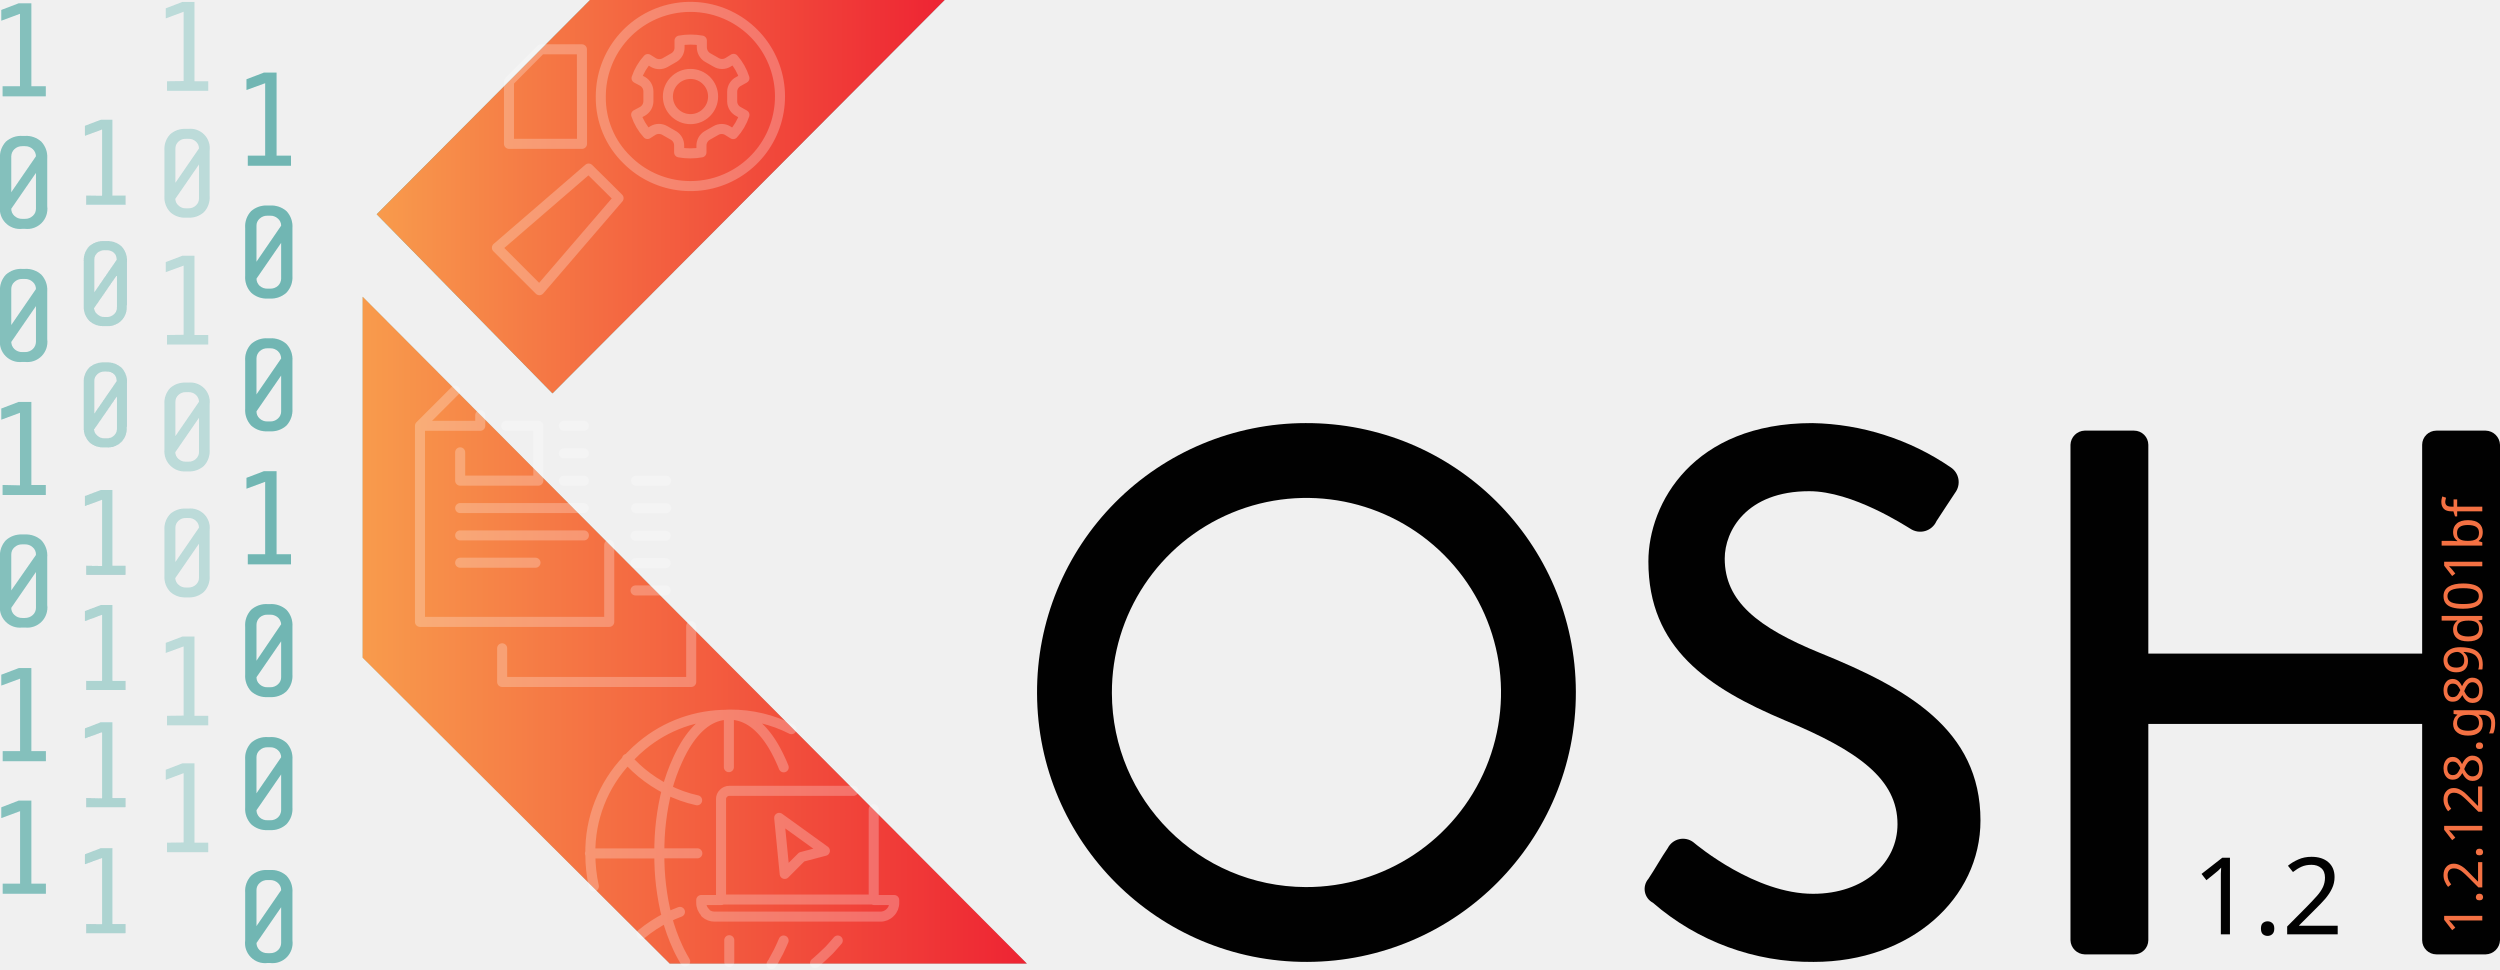
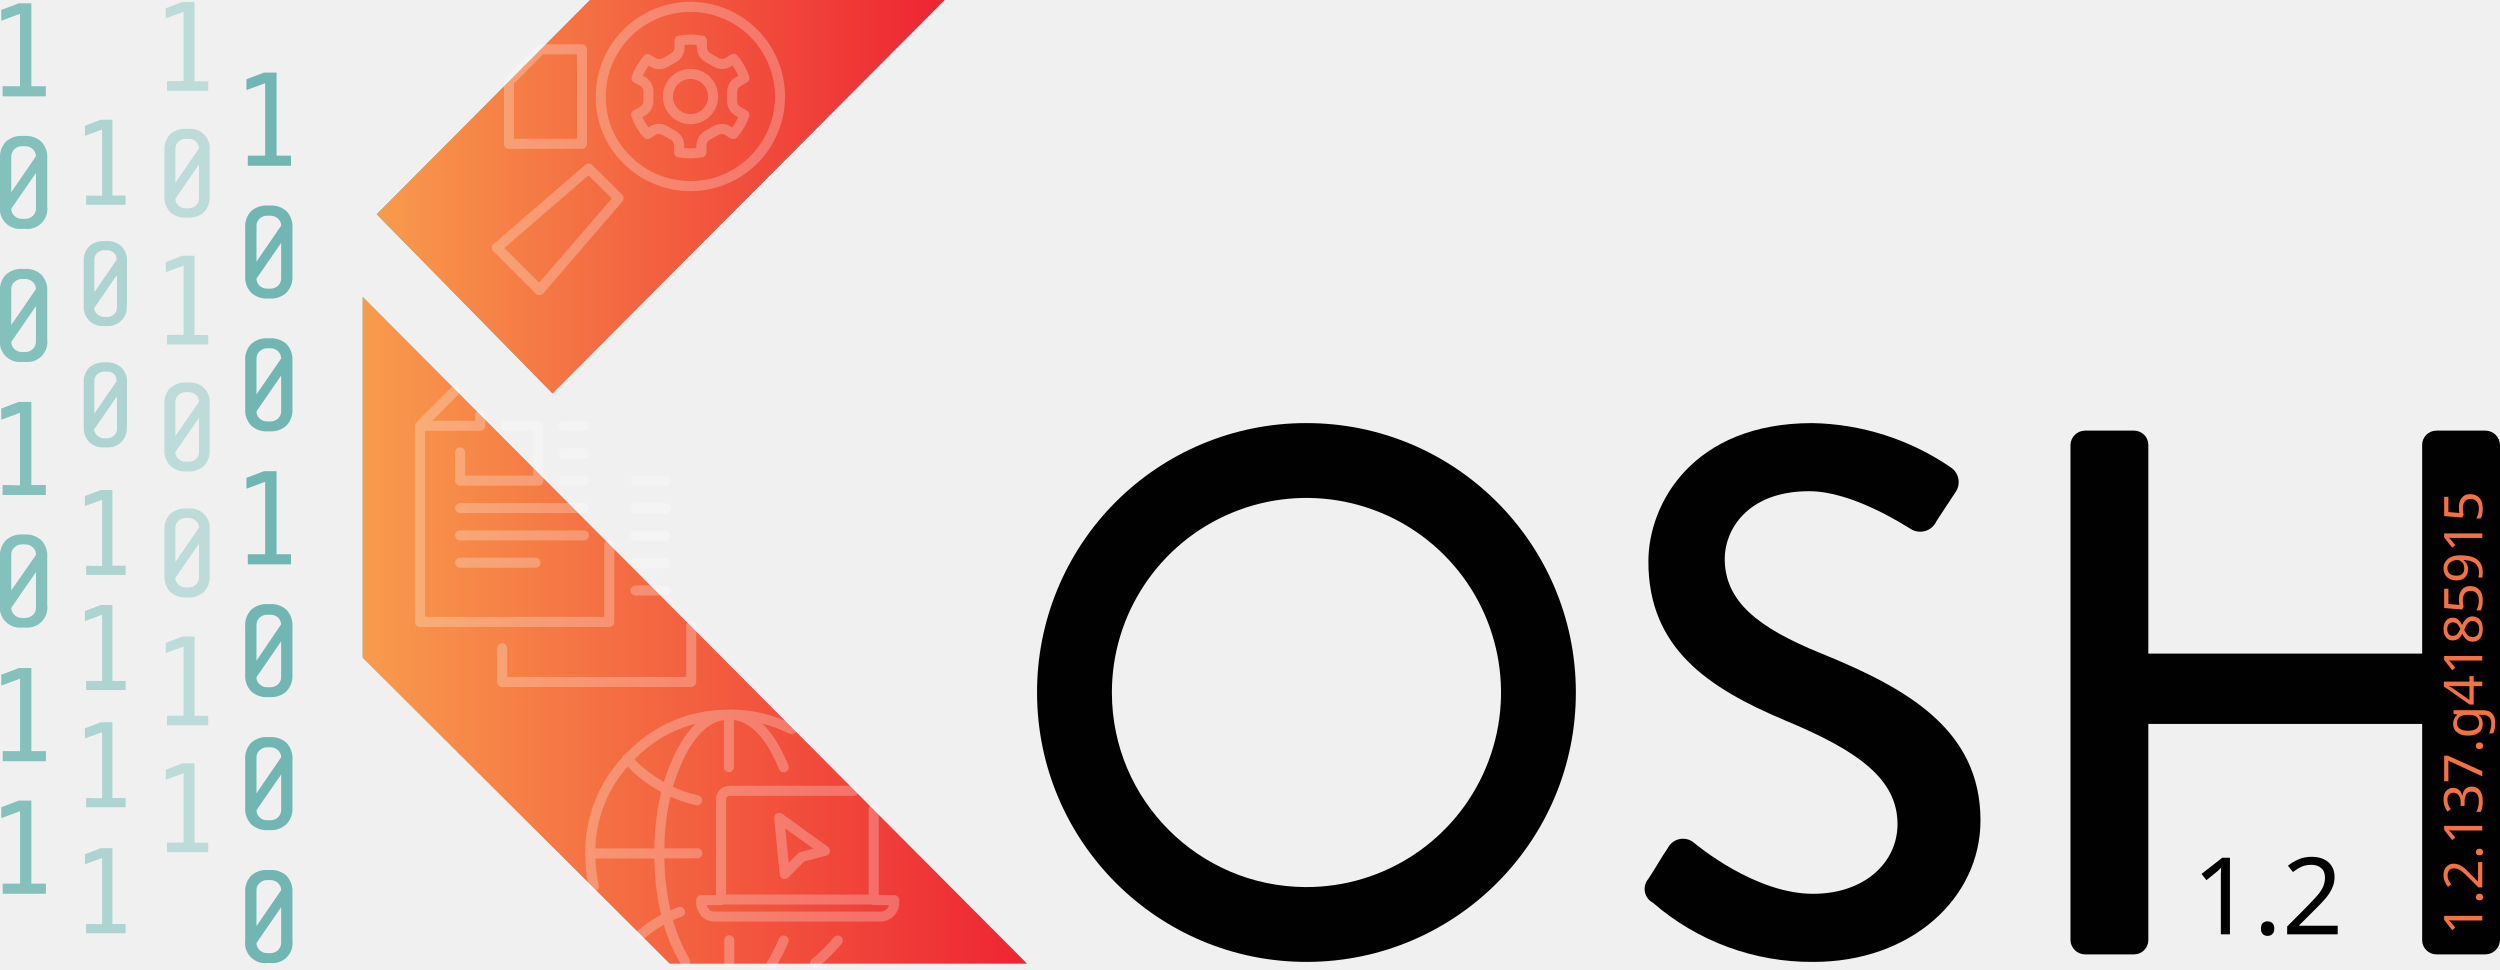
<svg xmlns="http://www.w3.org/2000/svg" xmlns:xlink="http://www.w3.org/1999/xlink" viewBox="0 0 248.88 96.48" version="1.1" id="svg4966">
  <defs id="defs4779">
    <style id="style4771">.cls-1{isolation:isolate;}.cls-2{fill:#010101;}.cls-10,.cls-12,.cls-3{fill:#afdedc;}.cls-10,.cls-11,.cls-12,.cls-13,.cls-3,.cls-9{mix-blend-mode:multiply;}.cls-4{fill:url(#New_Gradient_Swatch_copy_3);}.cls-5{fill:url(#New_Gradient_Swatch_copy_3-2);}.cls-6{opacity:0.25;}.cls-7,.cls-8{fill:none;stroke:#fff;stroke-linecap:round;stroke-linejoin:round;}.cls-7{fill-rule:evenodd;}.cls-10{opacity:0.7;}.cls-11,.cls-12{opacity:0.5;}.cls-13{opacity:0.65;}</style>
    <linearGradient id="New_Gradient_Swatch_copy_3" x1="37.5" y1="19.58" x2="94.04" y2="19.58" gradientUnits="userSpaceOnUse">
      <stop offset="0" stop-color="#f89b4c" id="stop4773" />
      <stop offset="1" stop-color="#ee2433" id="stop4775" />
    </linearGradient>
    <linearGradient id="New_Gradient_Swatch_copy_3-2" x1="36.1" y1="62.73" x2="102.23" y2="62.73" xlink:href="#New_Gradient_Swatch_copy_3" />
    <linearGradient xlink:href="#New_Gradient_Swatch_copy_3" id="linearGradient4972" gradientUnits="userSpaceOnUse" x1="37.5" y1="19.58" x2="94.04" y2="19.58" />
  </defs>
  <path class="cls-2" d="m 129.98,42.12 a 26.82,26.82 0 1 1 -26.74,26.89 26.77,26.77 0 0 1 26.74,-26.89 z m 0,46.19 a 19.37,19.37 0 1 0 -19.29,-19.3 19.37,19.37 0 0 0 19.29,19.3 z" id="path4781" style="isolation:isolate;fill:#010101" />
  <path class="cls-2" d="m 164.1,87.49 c 0.67,-1 1.26,-2.09 1.93,-3.06 a 1.7,1.7 0 0 1 2.54,-0.59 c 0.44,0.37 6.18,5.14 11.92,5.14 5.14,0 8.41,-3.13 8.41,-6.93 0,-4.47 -3.87,-7.3 -11.24,-10.35 -7.6,-3.21 -13.56,-7.16 -13.56,-15.8 0,-5.81 4.47,-13.78 16.31,-13.78 a 25.21,25.21 0 0 1 13.78,4.4 1.76,1.76 0 0 1 0.45,2.53 c -0.6,0.89 -1.27,1.94 -1.86,2.83 a 1.77,1.77 0 0 1 -2.61,0.75 c -0.52,-0.3 -5.74,-3.73 -10.06,-3.73 -6.25,0 -8.41,3.95 -8.41,6.71 0,4.24 3.27,6.85 9.46,9.38 8.64,3.5 16,7.6 16,16.69 0,7.75 -6.92,14.08 -16.61,14.08 a 24.07,24.07 0 0 1 -16,-5.89 1.55,1.55 0 0 1 -0.45,-2.38 z" id="path4783" style="isolation:isolate;fill:#010101" />
  <polygon class="cls-3" points="36.1,29.54 36.1,65.47 66.67,95.93 102.23,95.93 " id="polygon4793" style="isolation:isolate;mix-blend-mode:multiply;fill:#afdedc" />
  <polygon class="cls-3" points="55,39.16 94.04,0 58.74,0 37.5,21.33 " id="polygon4795" style="isolation:isolate;mix-blend-mode:multiply;fill:#afdedc" />
  <polygon class="cls-3" points="55,39.16 94.04,0 58.74,0 37.5,21.33 " id="polygon4797" style="isolation:isolate;mix-blend-mode:multiply;fill:#afdedc" />
  <polygon class="cls-4" points="55,39.16 94.04,0 58.74,0 37.5,21.33 " id="polygon4799" style="isolation:isolate;fill:url(#linearGradient4972)" />
  <polygon class="cls-5" points="36.1,29.54 36.1,65.47 66.67,95.93 102.23,95.93 " id="polygon4801" style="isolation:isolate;fill:url(#New_Gradient_Swatch_copy_3-2)" />
  <g class="cls-6" id="g4805" style="opacity:0.25;isolation:isolate">
    <path class="cls-7" d="m 140,443.25 v 2.82 h 7.78 v -5.46 h -3.2 m 7.74,5.47 h -2 m 0,-2.73 h 2 m 0,-2.74 h -2 M 140,448.8 h 12.3 M 142,439.55 v 1.06 h -6 v 19.52 h 18.84 v -7.67 M 136,440.61 l 3.51,-3.51 m 18,11.71 h 3 m 0,-2.73 h -3 m -13.33,16.68 v 3.35 H 163 v -5.56 m -23,-6.31 h 7.5 m 4.82,-2.72 H 140 m 20.46,5.48 h -3 m 0,-2.72 h 3 m 0,-2.72 h -3" transform="translate(-94.19,-398.22)" id="path4803" style="fill:none;fill-rule:evenodd;stroke:#ffffff;stroke-linecap:round;stroke-linejoin:round" />
  </g>
  <g class="cls-6" id="g4815" style="opacity:0.25;isolation:isolate">
    <polygon class="cls-8" points="50.67,8.11 50.67,14.32 57.94,14.32 57.93,4.91 53.85,4.91 " id="polygon4807" style="fill:none;stroke:#ffffff;stroke-linecap:round;stroke-linejoin:round" />
    <path class="cls-8" d="m 154.27,416.46 -1.48,-1.46 -9.13,7.88 v 0 l 4.23,4.23 v 0 l 7.88,-9.16 z" transform="translate(-94.19,-398.22)" id="path4809" style="fill:none;stroke:#ffffff;stroke-linecap:round;stroke-linejoin:round" />
    <path class="cls-8" d="m 156.62,414.14 a 8.92,8.92 0 1 0 -2.62,-6.31 8.6,8.6 0 0 0 2.62,6.31 z m 1.54,-7.82 -0.6,-0.32 a 5.42,5.42 0 0 1 1.12,-1.9 l 0.56,0.35 a 1.17,1.17 0 0 0 1.17,0 l 0.89,-0.51 a 1.15,1.15 0 0 0 0.54,-1 v -0.68 a 6.21,6.21 0 0 1 2.22,0 v 0.67 a 1.19,1.19 0 0 0 0.55,1 l 0.88,0.5 a 1.15,1.15 0 0 0 1.17,0 l 0.56,-0.35 a 5.4,5.4 0 0 1 1.08,1.92 l -0.59,0.33 a 1.16,1.16 0 0 0 -0.63,1 v 1 a 1.16,1.16 0 0 0 0.63,1 l 0.59,0.33 a 5.4,5.4 0 0 1 -1.12,1.91 l -0.56,-0.35 a 1.15,1.15 0 0 0 -1.17,0 l -0.88,0.5 a 1.18,1.18 0 0 0 -0.55,1 v 0.67 a 6.21,6.21 0 0 1 -2.22,0 v -0.67 a 1.15,1.15 0 0 0 -0.54,-1 l -0.89,-0.51 a 1.17,1.17 0 0 0 -1.17,0 l -0.55,0.35 a 5.38,5.38 0 0 1 -1.13,-1.92 l 0.6,-0.32 a 1.17,1.17 0 0 0 0.62,-1 v -1 a 1.17,1.17 0 0 0 -0.58,-1 z" transform="translate(-94.19,-398.22)" id="path4811" style="fill:none;stroke:#ffffff;stroke-linecap:round;stroke-linejoin:round" />
    <path class="cls-8" d="m 162.93,410.08 a 2.25,2.25 0 0 0 2.25,-2.25 2.25,2.25 0 1 0 -4.5,0 2.25,2.25 0 0 0 2.25,2.25 z" transform="translate(-94.19,-398.22)" id="path4813" style="fill:none;stroke:#ffffff;stroke-linecap:round;stroke-linejoin:round" />
  </g>
  <g class="cls-6" id="g4819" style="opacity:0.25;isolation:isolate">
    <path class="cls-7" d="m 166.75,474.59 v -5.22 h -0.16 c -1.6,0.06 -3,1.09 -4.2,3.07 -0.18,0.3 -0.36,0.63 -0.54,1 l -0.18,0.38 a 18.09,18.09 0 0 0 -1.08,3 12.61,12.61 0 0 0 3,1.07 m 3.14,-8.53 h 0.16 a 13.34,13.34 0 0 1 6.09,1.45 m 6.17,6.14 h -12.37 a 0.79,0.79 0 0 0 -0.57,0.25 0.76,0.76 0 0 0 -0.24,0.57 v 10 h 15.2 v -9 m -7.17,4.76 -1.69,1.69 -0.55,-5.58 4.55,3.28 z m -7.05,-14.16 c 1.6,0.06 3,1.09 4.2,3.07 0.18,0.3 0.36,0.63 0.54,1 l 0.18,0.38 c 0.12,0.26 0.24,0.52 0.34,0.79 m -18.9,11.85 a 14.8,14.8 0 0 1 -0.35,-3.23 v 0 a 13.32,13.32 0 0 1 3.68,-9.4 l 0.37,-0.38 a 14.06,14.06 0 0 1 1.08,-1 13.22,13.22 0 0 1 8.54,-3.07 M 161.88,489 a 12.26,12.26 0 0 0 -1.29,0.56 17.67,17.67 0 0 0 1.08,3 l 0.18,0.38 c 0.18,0.35 0.36,0.68 0.55,1 m -4.35,-2.73 a 13.68,13.68 0 0 1 2.54,-1.66 24.73,24.73 0 0 1 -0.76,-6.37 h -6.91 m 7.67,-6.38 a 24.78,24.78 0 0 0 -0.76,6.37 h 3.78 m -7,-9.41 0.37,0.39 a 14.06,14.06 0 0 0 1.08,1 13.68,13.68 0 0 0 2.54,1.66 m 10.4,17.39 0.08,-0.12 a 0.41,0.41 0 0 1 0.07,-0.11 q 0.27,-0.47 0.54,-1 l 0.18,-0.38 c 0.12,-0.24 0.22,-0.49 0.33,-0.74 m 5.39,0 c -0.21,0.25 -0.43,0.5 -0.65,0.74 -0.22,0.24 -0.24,0.26 -0.37,0.38 q -0.53,0.52 -1.08,1 l -0.16,0.13 M 166,487.82 h -2 v 0.24 a 1.31,1.31 0 0 0 0.41,1 v 0.06 a 1.34,1.34 0 0 0 0.92,0.35 h 16.48 a 1.32,1.32 0 0 0 1,-0.41 1.3,1.3 0 0 0 0.4,-1 v -0.24 h -2 m -14.42,4 V 494" transform="translate(-94.19,-398.22)" id="path4817" style="fill:none;fill-rule:evenodd;stroke:#ffffff;stroke-linecap:round;stroke-linejoin:round" />
  </g>
  <g class="cls-9" id="g4835" style="isolation:isolate;mix-blend-mode:multiply">
    <path class="cls-3" d="m 94.45,406.81 v 1 h 4.3 v -1 h -1.44 v -8.26 h -1.26 l -1.73,0.66 v 1.07 l 1.86,-0.69 v 7.22 z" transform="translate(-94.19,-398.22)" id="path4821" style="mix-blend-mode:multiply;fill:#afdedc" />
    <path class="cls-3" d="M 98.89,418.78 V 414 a 2.21,2.21 0 0 0 -0.59,-1.68 2.26,2.26 0 0 0 -1.63,-0.57 h -0.26 a 2.26,2.26 0 0 0 -1.63,0.57 2.21,2.21 0 0 0 -0.59,1.68 v 4.76 a 2,2 0 0 0 2.22,2.24 h 0.26 a 2,2 0 0 0 2.22,-2.25 z m -1.12,-5 -2.46,3.58 v -3.58 a 1,1 0 0 1 0.31,-0.71 1.09,1.09 0 0 1 0.79,-0.3 h 0.26 a 1.09,1.09 0 0 1 0.79,0.3 1,1 0 0 1 0.31,0.7 z m -2.46,5.22 2.46,-3.57 V 419 a 0.93,0.93 0 0 1 -0.31,0.71 1.09,1.09 0 0 1 -0.79,0.3 h -0.26 a 1.09,1.09 0 0 1 -0.79,-0.3 0.93,0.93 0 0 1 -0.31,-0.71 z" transform="translate(-94.19,-398.22)" id="path4823" style="mix-blend-mode:multiply;fill:#afdedc" />
    <path class="cls-3" d="m 98.89,432 v -4.76 a 2.21,2.21 0 0 0 -0.59,-1.68 2.26,2.26 0 0 0 -1.63,-0.57 h -0.26 a 2.26,2.26 0 0 0 -1.63,0.57 2.21,2.21 0 0 0 -0.59,1.68 V 432 a 2,2 0 0 0 2.22,2.25 h 0.26 A 2,2 0 0 0 98.89,432 Z m -1.12,-5 -2.46,3.58 V 427 a 0.93,0.93 0 0 1 0.31,-0.71 1.09,1.09 0 0 1 0.79,-0.3 h 0.26 a 1.09,1.09 0 0 1 0.79,0.3 0.93,0.93 0 0 1 0.31,0.71 z m -2.46,5.26 2.46,-3.57 v 3.57 a 1,1 0 0 1 -0.31,0.71 1.09,1.09 0 0 1 -0.79,0.3 h -0.26 a 1.09,1.09 0 0 1 -0.79,-0.3 1,1 0 0 1 -0.31,-0.71 z" transform="translate(-94.19,-398.22)" id="path4825" style="mix-blend-mode:multiply;fill:#afdedc" />
    <path class="cls-3" d="m 94.45,446.5 v 1 h 4.3 v -1 h -1.44 v -8.27 h -1.26 l -1.73,0.66 V 440 l 1.86,-0.69 v 7.23 z" transform="translate(-94.19,-398.22)" id="path4827" style="mix-blend-mode:multiply;fill:#afdedc" />
    <path class="cls-3" d="m 98.89,458.47 v -4.76 A 2.21,2.21 0 0 0 98.3,452 2.26,2.26 0 0 0 96.67,451.43 h -0.26 a 2.26,2.26 0 0 0 -1.63,0.57 2.21,2.21 0 0 0 -0.59,1.68 v 4.76 a 2,2 0 0 0 2.22,2.25 h 0.26 a 2,2 0 0 0 2.22,-2.25 z m -1.12,-5 -2.46,3.53 v -3.58 a 0.93,0.93 0 0 1 0.31,-0.71 1.09,1.09 0 0 1 0.79,-0.3 h 0.26 a 1.09,1.09 0 0 1 0.79,0.3 0.93,0.93 0 0 1 0.31,0.75 z m -2.46,5.26 2.46,-3.57 v 3.57 a 0.93,0.93 0 0 1 -0.31,0.71 1.09,1.09 0 0 1 -0.79,0.3 h -0.26 a 1.09,1.09 0 0 1 -0.79,-0.3 0.93,0.93 0 0 1 -0.31,-0.72 z" transform="translate(-94.19,-398.22)" id="path4829" style="mix-blend-mode:multiply;fill:#afdedc" />
    <path class="cls-3" d="m 94.46,473 v 1 h 4.3 v -1 h -1.45 v -8.27 h -1.25 l -1.74,0.66 v 1.08 l 1.87,-0.69 V 473 Z" transform="translate(-94.19,-398.22)" id="path4831" style="mix-blend-mode:multiply;fill:#afdedc" />
    <path class="cls-3" d="m 94.46,486.19 v 1 h 4.3 v -1 h -1.45 v -8.27 h -1.25 l -1.74,0.67 v 1.07 l 1.87,-0.69 v 7.22 z" transform="translate(-94.19,-398.22)" id="path4833" style="mix-blend-mode:multiply;fill:#afdedc" />
  </g>
  <g class="cls-9" id="g4851" style="isolation:isolate;mix-blend-mode:multiply">
    <path class="cls-3" d="m 118.86,413.72 v 1 h 4.3 v -1 h -1.44 v -8.27 h -1.26 l -1.73,0.66 v 1.07 l 1.86,-0.68 v 7.22 z" transform="translate(-94.19,-398.22)" id="path4837" style="mix-blend-mode:multiply;fill:#afdedc" />
    <path class="cls-3" d="m 123.3,425.69 v -4.77 a 2.21,2.21 0 0 0 -0.59,-1.68 2.3,2.3 0 0 0 -1.63,-0.56 h -0.26 a 2.3,2.3 0 0 0 -1.63,0.56 2.21,2.21 0 0 0 -0.59,1.68 v 4.77 a 2.2,2.2 0 0 0 0.6,1.67 2.26,2.26 0 0 0 1.62,0.58 h 0.26 a 2.26,2.26 0 0 0 1.62,-0.58 2.2,2.2 0 0 0 0.6,-1.67 z m -1.12,-5 -2.46,3.59 v -3.59 a 0.91,0.91 0 0 1 0.31,-0.7 1.09,1.09 0 0 1 0.79,-0.3 h 0.26 a 1.09,1.09 0 0 1 0.79,0.3 0.91,0.91 0 0 1 0.31,0.68 z m -2.46,5.27 2.46,-3.57 v 3.57 a 1,1 0 0 1 -0.31,0.71 1.13,1.13 0 0 1 -0.79,0.29 h -0.26 a 1.13,1.13 0 0 1 -0.79,-0.29 1,1 0 0 1 -0.31,-0.73 z" transform="translate(-94.19,-398.22)" id="path4839" style="mix-blend-mode:multiply;fill:#afdedc" />
    <path class="cls-3" d="m 123.3,438.91 v -4.76 a 2.21,2.21 0 0 0 -0.59,-1.68 2.26,2.26 0 0 0 -1.63,-0.57 h -0.26 a 2.26,2.26 0 0 0 -1.63,0.57 2.21,2.21 0 0 0 -0.59,1.68 v 4.76 a 2.23,2.23 0 0 0 0.6,1.68 2.26,2.26 0 0 0 1.62,0.57 h 0.26 a 2.26,2.26 0 0 0 1.62,-0.57 2.23,2.23 0 0 0 0.6,-1.68 z m -1.12,-5 -2.46,3.58 v -3.59 a 1,1 0 0 1 0.31,-0.71 1.09,1.09 0 0 1 0.79,-0.3 h 0.26 a 1.09,1.09 0 0 1 0.79,0.3 1,1 0 0 1 0.31,0.71 z m -2.46,5.26 2.46,-3.57 v 3.57 a 0.93,0.93 0 0 1 -0.31,0.71 1.09,1.09 0 0 1 -0.79,0.3 h -0.26 a 1.09,1.09 0 0 1 -0.79,-0.3 0.93,0.93 0 0 1 -0.31,-0.72 z" transform="translate(-94.19,-398.22)" id="path4841" style="mix-blend-mode:multiply;fill:#afdedc" />
    <path class="cls-3" d="m 118.86,453.4 v 1 h 4.3 v -1 h -1.44 v -8.27 h -1.26 l -1.73,0.66 v 1.08 l 1.86,-0.69 v 7.22 z" transform="translate(-94.19,-398.22)" id="path4843" style="mix-blend-mode:multiply;fill:#afdedc" />
    <path class="cls-3" d="m 123.3,465.37 v -4.76 a 2.21,2.21 0 0 0 -0.59,-1.68 2.26,2.26 0 0 0 -1.63,-0.57 h -0.26 a 2.26,2.26 0 0 0 -1.63,0.57 2.21,2.21 0 0 0 -0.59,1.68 v 4.76 a 2.23,2.23 0 0 0 0.6,1.68 2.26,2.26 0 0 0 1.62,0.57 h 0.26 a 2.26,2.26 0 0 0 1.62,-0.57 2.23,2.23 0 0 0 0.6,-1.68 z m -1.12,-5 -2.46,3.63 v -3.59 a 1,1 0 0 1 0.31,-0.71 1.13,1.13 0 0 1 0.79,-0.29 h 0.26 a 1.13,1.13 0 0 1 0.79,0.29 1,1 0 0 1 0.31,0.66 z m -2.46,5.27 2.46,-3.58 v 3.58 a 0.91,0.91 0 0 1 -0.31,0.7 1.09,1.09 0 0 1 -0.79,0.3 h -0.26 a 1.09,1.09 0 0 1 -0.79,-0.3 0.91,0.91 0 0 1 -0.31,-0.71 z" transform="translate(-94.19,-398.22)" id="path4845" style="mix-blend-mode:multiply;fill:#afdedc" />
    <path class="cls-3" d="m 123.3,478.61 v -4.76 a 2.21,2.21 0 0 0 -0.59,-1.68 2.26,2.26 0 0 0 -1.63,-0.57 h -0.26 a 2.26,2.26 0 0 0 -1.63,0.57 2.21,2.21 0 0 0 -0.59,1.68 v 4.76 a 2.2,2.2 0 0 0 0.6,1.67 2.26,2.26 0 0 0 1.62,0.58 h 0.26 a 2.26,2.26 0 0 0 1.62,-0.58 2.2,2.2 0 0 0 0.6,-1.67 z m -1.12,-5 -2.46,3.59 v -3.59 a 0.93,0.93 0 0 1 0.31,-0.7 1.09,1.09 0 0 1 0.79,-0.3 h 0.26 a 1.09,1.09 0 0 1 0.79,0.3 0.93,0.93 0 0 1 0.31,0.68 z m -2.46,5.27 2.46,-3.57 v 3.57 a 1,1 0 0 1 -0.31,0.71 1.09,1.09 0 0 1 -0.79,0.29 h -0.26 a 1.09,1.09 0 0 1 -0.79,-0.29 1,1 0 0 1 -0.31,-0.73 z" transform="translate(-94.19,-398.22)" id="path4847" style="mix-blend-mode:multiply;fill:#afdedc" />
    <path class="cls-3" d="m 123.3,491.84 v -4.76 a 2.21,2.21 0 0 0 -0.59,-1.68 2.26,2.26 0 0 0 -1.63,-0.57 h -0.26 a 2.26,2.26 0 0 0 -1.63,0.57 2.21,2.21 0 0 0 -0.59,1.68 v 4.76 a 2,2 0 0 0 2.22,2.25 h 0.26 a 2,2 0 0 0 2.22,-2.25 z m -1.12,-5 -2.46,3.58 v -3.58 a 0.93,0.93 0 0 1 0.31,-0.71 1.09,1.09 0 0 1 0.79,-0.3 h 0.26 a 1.09,1.09 0 0 1 0.79,0.3 0.93,0.93 0 0 1 0.31,0.7 z m -2.46,5.26 2.46,-3.57 v 3.57 a 1,1 0 0 1 -0.31,0.71 1.09,1.09 0 0 1 -0.79,0.3 h -0.26 a 1.09,1.09 0 0 1 -0.79,-0.3 1,1 0 0 1 -0.31,-0.72 z" transform="translate(-94.19,-398.22)" id="path4849" style="mix-blend-mode:multiply;fill:#afdedc" />
  </g>
  <path class="cls-10" d="m 16.63,8.09 v 0.95 h 4.1 V 8.09 h -1.37 v -7.9 h -1.2 L 16.5,0.83 v 1 l 1.78,-0.66 v 6.9 z" id="path4853" style="opacity:0.7;isolation:isolate;mix-blend-mode:multiply;fill:#afdedc" />
  <path class="cls-10" d="M 20.87,19.53 V 14.98 A 1.93,1.93 0 0 0 18.75,12.83 H 18.5 a 2.18,2.18 0 0 0 -1.56,0.54 2.14,2.14 0 0 0 -0.57,1.61 v 4.55 a 2.11,2.11 0 0 0 0.58,1.59 2.13,2.13 0 0 0 1.55,0.55 h 0.25 a 2.15,2.15 0 0 0 1.55,-0.55 2.1,2.1 0 0 0 0.57,-1.59 z m -1.06,-4.75 -2.35,3.42 v -3.42 a 0.91,0.91 0 0 1 0.3,-0.68 1,1 0 0 1 0.75,-0.28 h 0.25 a 1,1 0 0 1 0.75,0.28 0.91,0.91 0 0 1 0.3,0.68 z m -2.35,5 2.35,-3.41 v 3.41 a 0.89,0.89 0 0 1 -0.3,0.67 1.05,1.05 0 0 1 -0.75,0.29 h -0.25 a 1,1 0 0 1 -0.75,-0.29 0.89,0.89 0 0 1 -0.31,-0.67 z" id="path4855" style="opacity:0.7;isolation:isolate;mix-blend-mode:multiply;fill:#afdedc" />
  <path class="cls-10" d="m 16.63,33.35 v 0.95 h 4.1 v -0.95 h -1.37 v -7.89 h -1.2 l -1.66,0.63 v 1 l 1.78,-0.65 v 6.89 z" id="path4857" style="opacity:0.7;isolation:isolate;mix-blend-mode:multiply;fill:#afdedc" />
  <path class="cls-10" d="M 20.87,44.78 V 40.24 A 1.93,1.93 0 0 0 18.75,38.09 H 18.5 a 2.18,2.18 0 0 0 -1.56,0.54 2.14,2.14 0 0 0 -0.57,1.61 v 4.54 a 2,2 0 0 0 2.13,2.15 h 0.25 a 2.15,2.15 0 0 0 1.55,-0.55 2.11,2.11 0 0 0 0.57,-1.6 z M 19.81,40 17.46,43.42 V 40 a 0.91,0.91 0 0 1 0.3,-0.68 1,1 0 0 1 0.75,-0.28 h 0.25 a 1,1 0 0 1 0.75,0.28 0.91,0.91 0 0 1 0.3,0.68 z m -2.35,5 2.35,-3.41 V 45 a 0.9,0.9 0 0 1 -0.3,0.68 1,1 0 0 1 -0.75,0.28 h -0.25 a 1,1 0 0 1 -0.75,-0.28 0.9,0.9 0 0 1 -0.31,-0.66 z" id="path4859" style="opacity:0.7;isolation:isolate;mix-blend-mode:multiply;fill:#afdedc" />
  <path class="cls-10" d="m 16.63,71.26 v 0.95 h 4.1 v -0.95 h -1.37 v -7.89 h -1.2 L 16.5,64 v 1 l 1.78,-0.65 v 6.89 z" id="path4861" style="opacity:0.7;isolation:isolate;mix-blend-mode:multiply;fill:#afdedc" />
  <path class="cls-10" d="M 20.87,57.32 V 52.78 A 1.93,1.93 0 0 0 18.75,50.63 H 18.5 a 2.18,2.18 0 0 0 -1.56,0.54 2.14,2.14 0 0 0 -0.57,1.61 v 4.55 a 2.09,2.09 0 0 0 0.58,1.59 2.13,2.13 0 0 0 1.55,0.55 h 0.25 a 2.15,2.15 0 0 0 1.55,-0.55 2.09,2.09 0 0 0 0.57,-1.6 z m -1.06,-4.79 -2.35,3.42 v -3.42 a 0.91,0.91 0 0 1 0.3,-0.68 1,1 0 0 1 0.75,-0.28 h 0.25 a 1,1 0 0 1 0.75,0.28 0.91,0.91 0 0 1 0.3,0.68 z m -2.35,5 2.35,-3.41 v 3.41 a 0.89,0.89 0 0 1 -0.3,0.67 1.05,1.05 0 0 1 -0.75,0.29 H 18.51 A 1,1 0 0 1 17.76,58.2 0.89,0.89 0 0 1 17.45,57.56 Z" id="path4863" style="opacity:0.7;isolation:isolate;mix-blend-mode:multiply;fill:#afdedc" />
  <path class="cls-10" d="m 16.63,83.89 v 0.95 h 4.1 v -0.95 h -1.37 v -7.9 h -1.2 l -1.66,0.64 v 1 l 1.78,-0.66 v 6.9 z" id="path4865" style="opacity:0.7;isolation:isolate;mix-blend-mode:multiply;fill:#afdedc" />
  <g class="cls-11" id="g4881" style="opacity:0.5;isolation:isolate;mix-blend-mode:multiply">
    <path class="cls-12" d="m 102.77,417.69 v 0.91 h 3.92 v -0.91 h -1.31 v -7.55 h -1.15 l -1.58,0.6 v 1 l 1.7,-0.63 v 6.6 z" transform="translate(-94.19,-398.22)" id="path4867" style="opacity:0.5;mix-blend-mode:multiply;fill:#afdedc" />
    <path class="cls-12" d="m 106.83,428.63 v -4.35 a 2,2 0 0 0 -0.55,-1.54 2.07,2.07 0 0 0 -1.48,-0.52 h -0.24 a 2.09,2.09 0 0 0 -1.49,0.52 2,2 0 0 0 -0.54,1.54 v 4.35 a 2,2 0 0 0 0.55,1.53 2,2 0 0 0 1.48,0.52 h 0.24 a 1.86,1.86 0 0 0 2,-2.05 z m -1,-4.58 -2.25,3.27 v -3.27 a 0.87,0.87 0 0 1 0.29,-0.65 1,1 0 0 1 0.72,-0.27 h 0.24 a 1,1 0 0 1 0.72,0.27 0.86,0.86 0 0 1 0.25,0.65 z m -2.25,4.81 2.25,-3.26 v 3.26 a 0.84,0.84 0 0 1 -0.28,0.64 1,1 0 0 1 -0.72,0.28 h -0.24 a 1,1 0 0 1 -0.72,-0.28 0.85,0.85 0 0 1 -0.32,-0.64 z" transform="translate(-94.19,-398.22)" id="path4869" style="opacity:0.5;mix-blend-mode:multiply;fill:#afdedc" />
    <path class="cls-12" d="m 102.77,466 v 0.91 h 3.92 V 466 h -1.31 v -7.55 h -1.15 l -1.58,0.6 v 1 l 1.7,-0.63 V 466 Z" transform="translate(-94.19,-398.22)" id="path4871" style="opacity:0.5;mix-blend-mode:multiply;fill:#afdedc" />
    <path class="cls-12" d="m 102.77,490.21 v 0.91 h 3.92 v -0.91 h -1.31 v -7.55 h -1.15 l -1.58,0.6 v 1 l 1.7,-0.63 v 6.6 z" transform="translate(-94.19,-398.22)" id="path4873" style="opacity:0.5;mix-blend-mode:multiply;fill:#afdedc" />
    <path class="cls-12" d="m 102.77,454.54 v 0.91 h 3.92 v -0.91 h -1.31 V 447 h -1.15 l -1.58,0.6 v 1 l 1.7,-0.63 v 6.6 z" transform="translate(-94.19,-398.22)" id="path4875" style="opacity:0.5;mix-blend-mode:multiply;fill:#afdedc" />
    <path class="cls-12" d="m 106.83,440.71 v -4.35 a 2,2 0 0 0 -0.55,-1.54 2.07,2.07 0 0 0 -1.48,-0.52 h -0.24 a 2.09,2.09 0 0 0 -1.49,0.52 2,2 0 0 0 -0.54,1.54 v 4.35 a 2,2 0 0 0 0.55,1.53 2,2 0 0 0 1.48,0.52 h 0.24 a 1.86,1.86 0 0 0 2,-2.05 z m -1,-4.58 -2.25,3.27 v -3.27 a 0.87,0.87 0 0 1 0.29,-0.65 1,1 0 0 1 0.72,-0.27 h 0.24 a 1,1 0 0 1 0.72,0.27 0.86,0.86 0 0 1 0.25,0.65 z m -2.25,4.81 2.25,-3.26 v 3.26 a 0.84,0.84 0 0 1 -0.28,0.64 1,1 0 0 1 -0.72,0.28 h -0.24 a 1,1 0 0 1 -0.72,-0.28 0.85,0.85 0 0 1 -0.32,-0.64 z" transform="translate(-94.19,-398.22)" id="path4877" style="opacity:0.5;mix-blend-mode:multiply;fill:#afdedc" />
    <path class="cls-12" d="m 102.77,477.67 v 0.91 h 3.92 v -0.91 h -1.31 v -7.55 h -1.15 l -1.58,0.61 v 1 l 1.7,-0.62 v 6.59 z" transform="translate(-94.19,-398.22)" id="path4879" style="opacity:0.5;mix-blend-mode:multiply;fill:#afdedc" />
  </g>
  <g class="cls-11" id="g4897" style="opacity:0.5;isolation:isolate;mix-blend-mode:multiply">
    <path class="cls-12" d="m 102.77,417.69 v 0.91 h 3.92 v -0.91 h -1.31 v -7.55 h -1.15 l -1.58,0.6 v 1 l 1.7,-0.63 v 6.6 z" transform="translate(-94.19,-398.22)" id="path4883" style="opacity:0.5;mix-blend-mode:multiply;fill:#afdedc" />
    <path class="cls-12" d="m 106.83,428.63 v -4.35 a 2,2 0 0 0 -0.55,-1.54 2.07,2.07 0 0 0 -1.48,-0.52 h -0.24 a 2.09,2.09 0 0 0 -1.49,0.52 2,2 0 0 0 -0.54,1.54 v 4.35 a 2,2 0 0 0 0.55,1.53 2,2 0 0 0 1.48,0.52 h 0.24 a 1.86,1.86 0 0 0 2,-2.05 z m -1,-4.58 -2.25,3.27 v -3.27 a 0.87,0.87 0 0 1 0.29,-0.65 1,1 0 0 1 0.72,-0.27 h 0.24 a 1,1 0 0 1 0.72,0.27 0.86,0.86 0 0 1 0.25,0.65 z m -2.25,4.81 2.25,-3.26 v 3.26 a 0.84,0.84 0 0 1 -0.28,0.64 1,1 0 0 1 -0.72,0.28 h -0.24 a 1,1 0 0 1 -0.72,-0.28 0.85,0.85 0 0 1 -0.32,-0.64 z" transform="translate(-94.19,-398.22)" id="path4885" style="opacity:0.5;mix-blend-mode:multiply;fill:#afdedc" />
    <path class="cls-12" d="m 102.77,466 v 0.91 h 3.92 V 466 h -1.31 v -7.55 h -1.15 l -1.58,0.6 v 1 l 1.7,-0.63 V 466 Z" transform="translate(-94.19,-398.22)" id="path4887" style="opacity:0.5;mix-blend-mode:multiply;fill:#afdedc" />
    <path class="cls-12" d="m 102.77,490.21 v 0.91 h 3.92 v -0.91 h -1.31 v -7.55 h -1.15 l -1.58,0.6 v 1 l 1.7,-0.63 v 6.6 z" transform="translate(-94.19,-398.22)" id="path4889" style="opacity:0.5;mix-blend-mode:multiply;fill:#afdedc" />
    <path class="cls-12" d="m 102.77,454.54 v 0.91 h 3.92 v -0.91 h -1.31 V 447 h -1.15 l -1.58,0.6 v 1 l 1.7,-0.63 v 6.6 z" transform="translate(-94.19,-398.22)" id="path4891" style="opacity:0.5;mix-blend-mode:multiply;fill:#afdedc" />
    <path class="cls-12" d="m 106.83,440.71 v -4.35 a 2,2 0 0 0 -0.55,-1.54 2.07,2.07 0 0 0 -1.48,-0.52 h -0.24 a 2.09,2.09 0 0 0 -1.49,0.52 2,2 0 0 0 -0.54,1.54 v 4.35 a 2,2 0 0 0 0.55,1.53 2,2 0 0 0 1.48,0.52 h 0.24 a 1.86,1.86 0 0 0 2,-2.05 z m -1,-4.58 -2.25,3.27 v -3.27 a 0.87,0.87 0 0 1 0.29,-0.65 1,1 0 0 1 0.72,-0.27 h 0.24 a 1,1 0 0 1 0.72,0.27 0.86,0.86 0 0 1 0.25,0.65 z m -2.25,4.81 2.25,-3.26 v 3.26 a 0.84,0.84 0 0 1 -0.28,0.64 1,1 0 0 1 -0.72,0.28 h -0.24 a 1,1 0 0 1 -0.72,-0.28 0.85,0.85 0 0 1 -0.32,-0.64 z" transform="translate(-94.19,-398.22)" id="path4893" style="opacity:0.5;mix-blend-mode:multiply;fill:#afdedc" />
    <path class="cls-12" d="m 102.77,477.67 v 0.91 h 3.92 v -0.91 h -1.31 v -7.55 h -1.15 l -1.58,0.61 v 1 l 1.7,-0.62 v 6.59 z" transform="translate(-94.19,-398.22)" id="path4895" style="opacity:0.5;mix-blend-mode:multiply;fill:#afdedc" />
  </g>
  <g class="cls-11" id="g4913" style="opacity:0.5;isolation:isolate;mix-blend-mode:multiply">
    <path class="cls-12" d="m 102.77,417.69 v 0.91 h 3.92 v -0.91 h -1.31 v -7.55 h -1.15 l -1.58,0.6 v 1 l 1.7,-0.63 v 6.6 z" transform="translate(-94.19,-398.22)" id="path4899" style="opacity:0.5;mix-blend-mode:multiply;fill:#afdedc" />
    <path class="cls-12" d="m 106.83,428.63 v -4.35 a 2,2 0 0 0 -0.55,-1.54 2.07,2.07 0 0 0 -1.48,-0.52 h -0.24 a 2.09,2.09 0 0 0 -1.49,0.52 2,2 0 0 0 -0.54,1.54 v 4.35 a 2,2 0 0 0 0.55,1.53 2,2 0 0 0 1.48,0.52 h 0.24 a 1.86,1.86 0 0 0 2,-2.05 z m -1,-4.58 -2.25,3.27 v -3.27 a 0.87,0.87 0 0 1 0.29,-0.65 1,1 0 0 1 0.72,-0.27 h 0.24 a 1,1 0 0 1 0.72,0.27 0.86,0.86 0 0 1 0.25,0.65 z m -2.25,4.81 2.25,-3.26 v 3.26 a 0.84,0.84 0 0 1 -0.28,0.64 1,1 0 0 1 -0.72,0.28 h -0.24 a 1,1 0 0 1 -0.72,-0.28 0.85,0.85 0 0 1 -0.32,-0.64 z" transform="translate(-94.19,-398.22)" id="path4901" style="opacity:0.5;mix-blend-mode:multiply;fill:#afdedc" />
    <path class="cls-12" d="m 102.77,466 v 0.91 h 3.92 V 466 h -1.31 v -7.55 h -1.15 l -1.58,0.6 v 1 l 1.7,-0.63 V 466 Z" transform="translate(-94.19,-398.22)" id="path4903" style="opacity:0.5;mix-blend-mode:multiply;fill:#afdedc" />
    <path class="cls-12" d="m 102.77,490.21 v 0.91 h 3.92 v -0.91 h -1.31 v -7.55 h -1.15 l -1.58,0.6 v 1 l 1.7,-0.63 v 6.6 z" transform="translate(-94.19,-398.22)" id="path4905" style="opacity:0.5;mix-blend-mode:multiply;fill:#afdedc" />
    <path class="cls-12" d="m 102.77,454.54 v 0.91 h 3.92 v -0.91 h -1.31 V 447 h -1.15 l -1.58,0.6 v 1 l 1.7,-0.63 v 6.6 z" transform="translate(-94.19,-398.22)" id="path4907" style="opacity:0.5;mix-blend-mode:multiply;fill:#afdedc" />
    <path class="cls-12" d="m 106.83,440.71 v -4.35 a 2,2 0 0 0 -0.55,-1.54 2.07,2.07 0 0 0 -1.48,-0.52 h -0.24 a 2.09,2.09 0 0 0 -1.49,0.52 2,2 0 0 0 -0.54,1.54 v 4.35 a 2,2 0 0 0 0.55,1.53 2,2 0 0 0 1.48,0.52 h 0.24 a 1.86,1.86 0 0 0 2,-2.05 z m -1,-4.58 -2.25,3.27 v -3.27 a 0.87,0.87 0 0 1 0.29,-0.65 1,1 0 0 1 0.72,-0.27 h 0.24 a 1,1 0 0 1 0.72,0.27 0.86,0.86 0 0 1 0.25,0.65 z m -2.25,4.81 2.25,-3.26 v 3.26 a 0.84,0.84 0 0 1 -0.28,0.64 1,1 0 0 1 -0.72,0.28 h -0.24 a 1,1 0 0 1 -0.72,-0.28 0.85,0.85 0 0 1 -0.32,-0.64 z" transform="translate(-94.19,-398.22)" id="path4909" style="opacity:0.5;mix-blend-mode:multiply;fill:#afdedc" />
    <path class="cls-12" d="m 102.77,477.67 v 0.91 h 3.92 v -0.91 h -1.31 v -7.55 h -1.15 l -1.58,0.61 v 1 l 1.7,-0.62 v 6.59 z" transform="translate(-94.19,-398.22)" id="path4911" style="opacity:0.5;mix-blend-mode:multiply;fill:#afdedc" />
  </g>
  <g class="cls-11" id="g4929" style="opacity:0.5;isolation:isolate;mix-blend-mode:multiply">
    <path class="cls-12" d="m 102.77,417.69 v 0.91 h 3.92 v -0.91 h -1.31 v -7.55 h -1.15 l -1.58,0.6 v 1 l 1.7,-0.63 v 6.6 z" transform="translate(-94.19,-398.22)" id="path4915" style="opacity:0.5;mix-blend-mode:multiply;fill:#afdedc" />
    <path class="cls-12" d="m 106.83,428.63 v -4.35 a 2,2 0 0 0 -0.55,-1.54 2.07,2.07 0 0 0 -1.48,-0.52 h -0.24 a 2.09,2.09 0 0 0 -1.49,0.52 2,2 0 0 0 -0.54,1.54 v 4.35 a 2,2 0 0 0 0.55,1.53 2,2 0 0 0 1.48,0.52 h 0.24 a 1.86,1.86 0 0 0 2,-2.05 z m -1,-4.58 -2.25,3.27 v -3.27 a 0.87,0.87 0 0 1 0.29,-0.65 1,1 0 0 1 0.72,-0.27 h 0.24 a 1,1 0 0 1 0.72,0.27 0.86,0.86 0 0 1 0.25,0.65 z m -2.25,4.81 2.25,-3.26 v 3.26 a 0.84,0.84 0 0 1 -0.28,0.64 1,1 0 0 1 -0.72,0.28 h -0.24 a 1,1 0 0 1 -0.72,-0.28 0.85,0.85 0 0 1 -0.32,-0.64 z" transform="translate(-94.19,-398.22)" id="path4917" style="opacity:0.5;mix-blend-mode:multiply;fill:#afdedc" />
    <path class="cls-12" d="m 102.77,466 v 0.91 h 3.92 V 466 h -1.31 v -7.55 h -1.15 l -1.58,0.6 v 1 l 1.7,-0.63 V 466 Z" transform="translate(-94.19,-398.22)" id="path4919" style="opacity:0.5;mix-blend-mode:multiply;fill:#afdedc" />
    <path class="cls-12" d="m 102.77,490.21 v 0.91 h 3.92 v -0.91 h -1.31 v -7.55 h -1.15 l -1.58,0.6 v 1 l 1.7,-0.63 v 6.6 z" transform="translate(-94.19,-398.22)" id="path4921" style="opacity:0.5;mix-blend-mode:multiply;fill:#afdedc" />
    <path class="cls-12" d="m 102.77,454.54 v 0.91 h 3.92 v -0.91 h -1.31 V 447 h -1.15 l -1.58,0.6 v 1 l 1.7,-0.63 v 6.6 z" transform="translate(-94.19,-398.22)" id="path4923" style="opacity:0.5;mix-blend-mode:multiply;fill:#afdedc" />
    <path class="cls-12" d="m 106.83,440.71 v -4.35 a 2,2 0 0 0 -0.55,-1.54 2.07,2.07 0 0 0 -1.48,-0.52 h -0.24 a 2.09,2.09 0 0 0 -1.49,0.52 2,2 0 0 0 -0.54,1.54 v 4.35 a 2,2 0 0 0 0.55,1.53 2,2 0 0 0 1.48,0.52 h 0.24 a 1.86,1.86 0 0 0 2,-2.05 z m -1,-4.58 -2.25,3.27 v -3.27 a 0.87,0.87 0 0 1 0.29,-0.65 1,1 0 0 1 0.72,-0.27 h 0.24 a 1,1 0 0 1 0.72,0.27 0.86,0.86 0 0 1 0.25,0.65 z m -2.25,4.81 2.25,-3.26 v 3.26 a 0.84,0.84 0 0 1 -0.28,0.64 1,1 0 0 1 -0.72,0.28 h -0.24 a 1,1 0 0 1 -0.72,-0.28 0.85,0.85 0 0 1 -0.32,-0.64 z" transform="translate(-94.19,-398.22)" id="path4925" style="opacity:0.5;mix-blend-mode:multiply;fill:#afdedc" />
    <path class="cls-12" d="m 102.77,477.67 v 0.91 h 3.92 v -0.91 h -1.31 v -7.55 h -1.15 l -1.58,0.61 v 1 l 1.7,-0.62 v 6.59 z" transform="translate(-94.19,-398.22)" id="path4927" style="opacity:0.5;mix-blend-mode:multiply;fill:#afdedc" />
  </g>
  <g class="cls-9" id="g4945" style="isolation:isolate;mix-blend-mode:multiply">
    <path class="cls-3" d="m 118.86,413.72 v 1 h 4.3 v -1 h -1.44 v -8.27 h -1.26 l -1.73,0.66 v 1.07 l 1.86,-0.68 v 7.22 z" transform="translate(-94.19,-398.22)" id="path4931" style="mix-blend-mode:multiply;fill:#afdedc" />
    <path class="cls-3" d="m 123.3,425.69 v -4.77 a 2.21,2.21 0 0 0 -0.59,-1.68 2.3,2.3 0 0 0 -1.63,-0.56 h -0.26 a 2.3,2.3 0 0 0 -1.63,0.56 2.21,2.21 0 0 0 -0.59,1.68 v 4.77 a 2.2,2.2 0 0 0 0.6,1.67 2.26,2.26 0 0 0 1.62,0.58 h 0.26 a 2.26,2.26 0 0 0 1.62,-0.58 2.2,2.2 0 0 0 0.6,-1.67 z m -1.12,-5 -2.46,3.59 v -3.59 a 0.91,0.91 0 0 1 0.31,-0.7 1.09,1.09 0 0 1 0.79,-0.3 h 0.26 a 1.09,1.09 0 0 1 0.79,0.3 0.91,0.91 0 0 1 0.31,0.68 z m -2.46,5.27 2.46,-3.57 v 3.57 a 1,1 0 0 1 -0.31,0.71 1.13,1.13 0 0 1 -0.79,0.29 h -0.26 a 1.13,1.13 0 0 1 -0.79,-0.29 1,1 0 0 1 -0.31,-0.73 z" transform="translate(-94.19,-398.22)" id="path4933" style="mix-blend-mode:multiply;fill:#afdedc" />
    <path class="cls-3" d="m 123.3,438.91 v -4.76 a 2.21,2.21 0 0 0 -0.59,-1.68 2.26,2.26 0 0 0 -1.63,-0.57 h -0.26 a 2.26,2.26 0 0 0 -1.63,0.57 2.21,2.21 0 0 0 -0.59,1.68 v 4.76 a 2.23,2.23 0 0 0 0.6,1.68 2.26,2.26 0 0 0 1.62,0.57 h 0.26 a 2.26,2.26 0 0 0 1.62,-0.57 2.23,2.23 0 0 0 0.6,-1.68 z m -1.12,-5 -2.46,3.58 v -3.59 a 1,1 0 0 1 0.31,-0.71 1.09,1.09 0 0 1 0.79,-0.3 h 0.26 a 1.09,1.09 0 0 1 0.79,0.3 1,1 0 0 1 0.31,0.71 z m -2.46,5.26 2.46,-3.57 v 3.57 a 0.93,0.93 0 0 1 -0.31,0.71 1.09,1.09 0 0 1 -0.79,0.3 h -0.26 a 1.09,1.09 0 0 1 -0.79,-0.3 0.93,0.93 0 0 1 -0.31,-0.72 z" transform="translate(-94.19,-398.22)" id="path4935" style="mix-blend-mode:multiply;fill:#afdedc" />
    <path class="cls-3" d="m 118.86,453.4 v 1 h 4.3 v -1 h -1.44 v -8.27 h -1.26 l -1.73,0.66 v 1.08 l 1.86,-0.69 v 7.22 z" transform="translate(-94.19,-398.22)" id="path4937" style="mix-blend-mode:multiply;fill:#afdedc" />
    <path class="cls-3" d="m 123.3,465.37 v -4.76 a 2.21,2.21 0 0 0 -0.59,-1.68 2.26,2.26 0 0 0 -1.63,-0.57 h -0.26 a 2.26,2.26 0 0 0 -1.63,0.57 2.21,2.21 0 0 0 -0.59,1.68 v 4.76 a 2.23,2.23 0 0 0 0.6,1.68 2.26,2.26 0 0 0 1.62,0.57 h 0.26 a 2.26,2.26 0 0 0 1.62,-0.57 2.23,2.23 0 0 0 0.6,-1.68 z m -1.12,-5 -2.46,3.63 v -3.59 a 1,1 0 0 1 0.31,-0.71 1.13,1.13 0 0 1 0.79,-0.29 h 0.26 a 1.13,1.13 0 0 1 0.79,0.29 1,1 0 0 1 0.31,0.66 z m -2.46,5.27 2.46,-3.58 v 3.58 a 0.91,0.91 0 0 1 -0.31,0.7 1.09,1.09 0 0 1 -0.79,0.3 h -0.26 a 1.09,1.09 0 0 1 -0.79,-0.3 0.91,0.91 0 0 1 -0.31,-0.71 z" transform="translate(-94.19,-398.22)" id="path4939" style="mix-blend-mode:multiply;fill:#afdedc" />
    <path class="cls-3" d="m 123.3,478.61 v -4.76 a 2.21,2.21 0 0 0 -0.59,-1.68 2.26,2.26 0 0 0 -1.63,-0.57 h -0.26 a 2.26,2.26 0 0 0 -1.63,0.57 2.21,2.21 0 0 0 -0.59,1.68 v 4.76 a 2.2,2.2 0 0 0 0.6,1.67 2.26,2.26 0 0 0 1.62,0.58 h 0.26 a 2.26,2.26 0 0 0 1.62,-0.58 2.2,2.2 0 0 0 0.6,-1.67 z m -1.12,-5 -2.46,3.59 v -3.59 a 0.93,0.93 0 0 1 0.31,-0.7 1.09,1.09 0 0 1 0.79,-0.3 h 0.26 a 1.09,1.09 0 0 1 0.79,0.3 0.93,0.93 0 0 1 0.31,0.68 z m -2.46,5.27 2.46,-3.57 v 3.57 a 1,1 0 0 1 -0.31,0.71 1.09,1.09 0 0 1 -0.79,0.29 h -0.26 a 1.09,1.09 0 0 1 -0.79,-0.29 1,1 0 0 1 -0.31,-0.73 z" transform="translate(-94.19,-398.22)" id="path4941" style="mix-blend-mode:multiply;fill:#afdedc" />
    <path class="cls-3" d="m 123.3,491.84 v -4.76 a 2.21,2.21 0 0 0 -0.59,-1.68 2.26,2.26 0 0 0 -1.63,-0.57 h -0.26 a 2.26,2.26 0 0 0 -1.63,0.57 2.21,2.21 0 0 0 -0.59,1.68 v 4.76 a 2,2 0 0 0 2.22,2.25 h 0.26 a 2,2 0 0 0 2.22,-2.25 z m -1.12,-5 -2.46,3.58 v -3.58 a 0.93,0.93 0 0 1 0.31,-0.71 1.09,1.09 0 0 1 0.79,-0.3 h 0.26 a 1.09,1.09 0 0 1 0.79,0.3 0.93,0.93 0 0 1 0.31,0.7 z m -2.46,5.26 2.46,-3.57 v 3.57 a 1,1 0 0 1 -0.31,0.71 1.09,1.09 0 0 1 -0.79,0.3 h -0.26 a 1.09,1.09 0 0 1 -0.79,-0.3 1,1 0 0 1 -0.31,-0.72 z" transform="translate(-94.19,-398.22)" id="path4943" style="mix-blend-mode:multiply;fill:#afdedc" />
  </g>
  <g class="cls-13" id="g4961" style="opacity:0.65;isolation:isolate;mix-blend-mode:multiply">
    <path class="cls-3" d="m 94.45,406.81 v 1 h 4.3 v -1 h -1.44 v -8.26 h -1.26 l -1.73,0.66 v 1.07 l 1.86,-0.69 v 7.22 z" transform="translate(-94.19,-398.22)" id="path4947" style="mix-blend-mode:multiply;fill:#afdedc" />
    <path class="cls-3" d="M 98.89,418.78 V 414 a 2.21,2.21 0 0 0 -0.59,-1.68 2.26,2.26 0 0 0 -1.63,-0.57 h -0.26 a 2.26,2.26 0 0 0 -1.63,0.57 2.21,2.21 0 0 0 -0.59,1.68 v 4.76 a 2,2 0 0 0 2.22,2.24 h 0.26 a 2,2 0 0 0 2.22,-2.25 z m -1.12,-5 -2.46,3.58 v -3.58 a 1,1 0 0 1 0.31,-0.71 1.09,1.09 0 0 1 0.79,-0.3 h 0.26 a 1.09,1.09 0 0 1 0.79,0.3 1,1 0 0 1 0.31,0.7 z m -2.46,5.22 2.46,-3.57 V 419 a 0.93,0.93 0 0 1 -0.31,0.71 1.09,1.09 0 0 1 -0.79,0.3 h -0.26 a 1.09,1.09 0 0 1 -0.79,-0.3 0.93,0.93 0 0 1 -0.31,-0.71 z" transform="translate(-94.19,-398.22)" id="path4949" style="mix-blend-mode:multiply;fill:#afdedc" />
    <path class="cls-3" d="m 98.89,432 v -4.76 a 2.21,2.21 0 0 0 -0.59,-1.68 2.26,2.26 0 0 0 -1.63,-0.57 h -0.26 a 2.26,2.26 0 0 0 -1.63,0.57 2.21,2.21 0 0 0 -0.59,1.68 V 432 a 2,2 0 0 0 2.22,2.25 h 0.26 A 2,2 0 0 0 98.89,432 Z m -1.12,-5 -2.46,3.58 V 427 a 0.93,0.93 0 0 1 0.31,-0.71 1.09,1.09 0 0 1 0.79,-0.3 h 0.26 a 1.09,1.09 0 0 1 0.79,0.3 0.93,0.93 0 0 1 0.31,0.71 z m -2.46,5.26 2.46,-3.57 v 3.57 a 1,1 0 0 1 -0.31,0.71 1.09,1.09 0 0 1 -0.79,0.3 h -0.26 a 1.09,1.09 0 0 1 -0.79,-0.3 1,1 0 0 1 -0.31,-0.71 z" transform="translate(-94.19,-398.22)" id="path4951" style="mix-blend-mode:multiply;fill:#afdedc" />
    <path class="cls-3" d="m 94.45,446.5 v 1 h 4.3 v -1 h -1.44 v -8.27 h -1.26 l -1.73,0.66 V 440 l 1.86,-0.69 v 7.23 z" transform="translate(-94.19,-398.22)" id="path4953" style="mix-blend-mode:multiply;fill:#afdedc" />
    <path class="cls-3" d="m 98.89,458.47 v -4.76 A 2.21,2.21 0 0 0 98.3,452 2.26,2.26 0 0 0 96.67,451.43 h -0.26 a 2.26,2.26 0 0 0 -1.63,0.57 2.21,2.21 0 0 0 -0.59,1.68 v 4.76 a 2,2 0 0 0 2.22,2.25 h 0.26 a 2,2 0 0 0 2.22,-2.25 z m -1.12,-5 -2.46,3.53 v -3.58 a 0.93,0.93 0 0 1 0.31,-0.71 1.09,1.09 0 0 1 0.79,-0.3 h 0.26 a 1.09,1.09 0 0 1 0.79,0.3 0.93,0.93 0 0 1 0.31,0.75 z m -2.46,5.26 2.46,-3.57 v 3.57 a 0.93,0.93 0 0 1 -0.31,0.71 1.09,1.09 0 0 1 -0.79,0.3 h -0.26 a 1.09,1.09 0 0 1 -0.79,-0.3 0.93,0.93 0 0 1 -0.31,-0.72 z" transform="translate(-94.19,-398.22)" id="path4955" style="mix-blend-mode:multiply;fill:#afdedc" />
    <path class="cls-3" d="m 94.46,473 v 1 h 4.3 v -1 h -1.45 v -8.27 h -1.25 l -1.74,0.66 v 1.08 l 1.87,-0.69 V 473 Z" transform="translate(-94.19,-398.22)" id="path4957" style="mix-blend-mode:multiply;fill:#afdedc" />
    <path class="cls-3" d="m 94.46,486.19 v 1 h 4.3 v -1 h -1.45 v -8.27 h -1.25 l -1.74,0.67 v 1.07 l 1.87,-0.69 v 7.22 z" transform="translate(-94.19,-398.22)" id="path4959" style="mix-blend-mode:multiply;fill:#afdedc" />
  </g>
  <text xml:space="preserve" style="font-style:normal;font-weight:normal;font-size:40px;line-height:1.25;font-family:sans-serif;letter-spacing:0px;word-spacing:0px;fill:#010101;fill-opacity:1;stroke:none;" x="218.214" y="93.016" id="text4318">
    <tspan id="tspan4316" x="218.214" y="93.016" style="font-style:normal;font-variant:normal;font-weight:normal;font-stretch:normal;font-size:10.667px;font-family:sans-serif;-inkscape-font-specification:'sans-serif, Normal';font-variant-ligatures:normal;font-variant-caps:normal;font-variant-numeric:normal;font-feature-settings:normal;text-align:start;writing-mode:lr-tb;text-anchor:start;fill:#010101;fill-opacity:1;">1.2</tspan>
  </text>
  <g id="layer1" style="display:inline">
    <path class="cls-2" d="m 206.12,44.28 a 1.46,1.46 0 0 1 1.41,-1.41 h 4.92 a 1.42,1.42 0 0 1 1.42,1.41 v 20.79 h 27.26 V 44.28 a 1.42,1.42 0 0 1 1.42,-1.41 h 4.91 a 1.46,1.46 0 0 1 1.42,1.41 V 93.6 a 1.46,1.46 0 0 1 -1.42,1.41 h -4.91 A 1.42,1.42 0 0 1 241.13,93.6 V 72.07 H 213.87 V 93.6 a 1.42,1.42 0 0 1 -1.42,1.41 h -4.92 a 1.46,1.46 0 0 1 -1.41,-1.41 z" id="path4785" style="isolation:isolate;fill:#010101" />
  </g>
  <g id="layer2" style="display:inline">
    <text xml:space="preserve" style="font-style:normal;font-weight:normal;font-size:40px;line-height:1.25;font-family:sans-serif;letter-spacing:0px;word-spacing:0px;fill:#f47143;fill-opacity:1;stroke:none" x="-93.071" y="247.119" id="text4402" transform="rotate(-90)">
-       <tspan id="tspan4400" x="-93.071" y="247.119" style="font-style:normal;font-variant:normal;font-weight:normal;font-stretch:normal;font-size:5.333px;font-family:sans-serif;-inkscape-font-specification:'sans-serif, Normal';font-variant-ligatures:normal;font-variant-caps:normal;font-variant-numeric:normal;font-feature-settings:normal;text-align:start;writing-mode:lr-tb;text-anchor:start;fill:#f47143;fill-opacity:1">1.2.128.g89d01bf </tspan>
+       <tspan id="tspan4400" x="-93.071" y="247.119" style="font-style:normal;font-variant:normal;font-weight:normal;font-stretch:normal;font-size:5.333px;font-family:sans-serif;-inkscape-font-specification:'sans-serif, Normal';font-variant-ligatures:normal;font-variant-caps:normal;font-variant-numeric:normal;font-feature-settings:normal;text-align:start;writing-mode:lr-tb;text-anchor:start;fill:#f47143;fill-opacity:1">1.2.137.g4185915 </tspan>
    </text>
  </g>
</svg>
